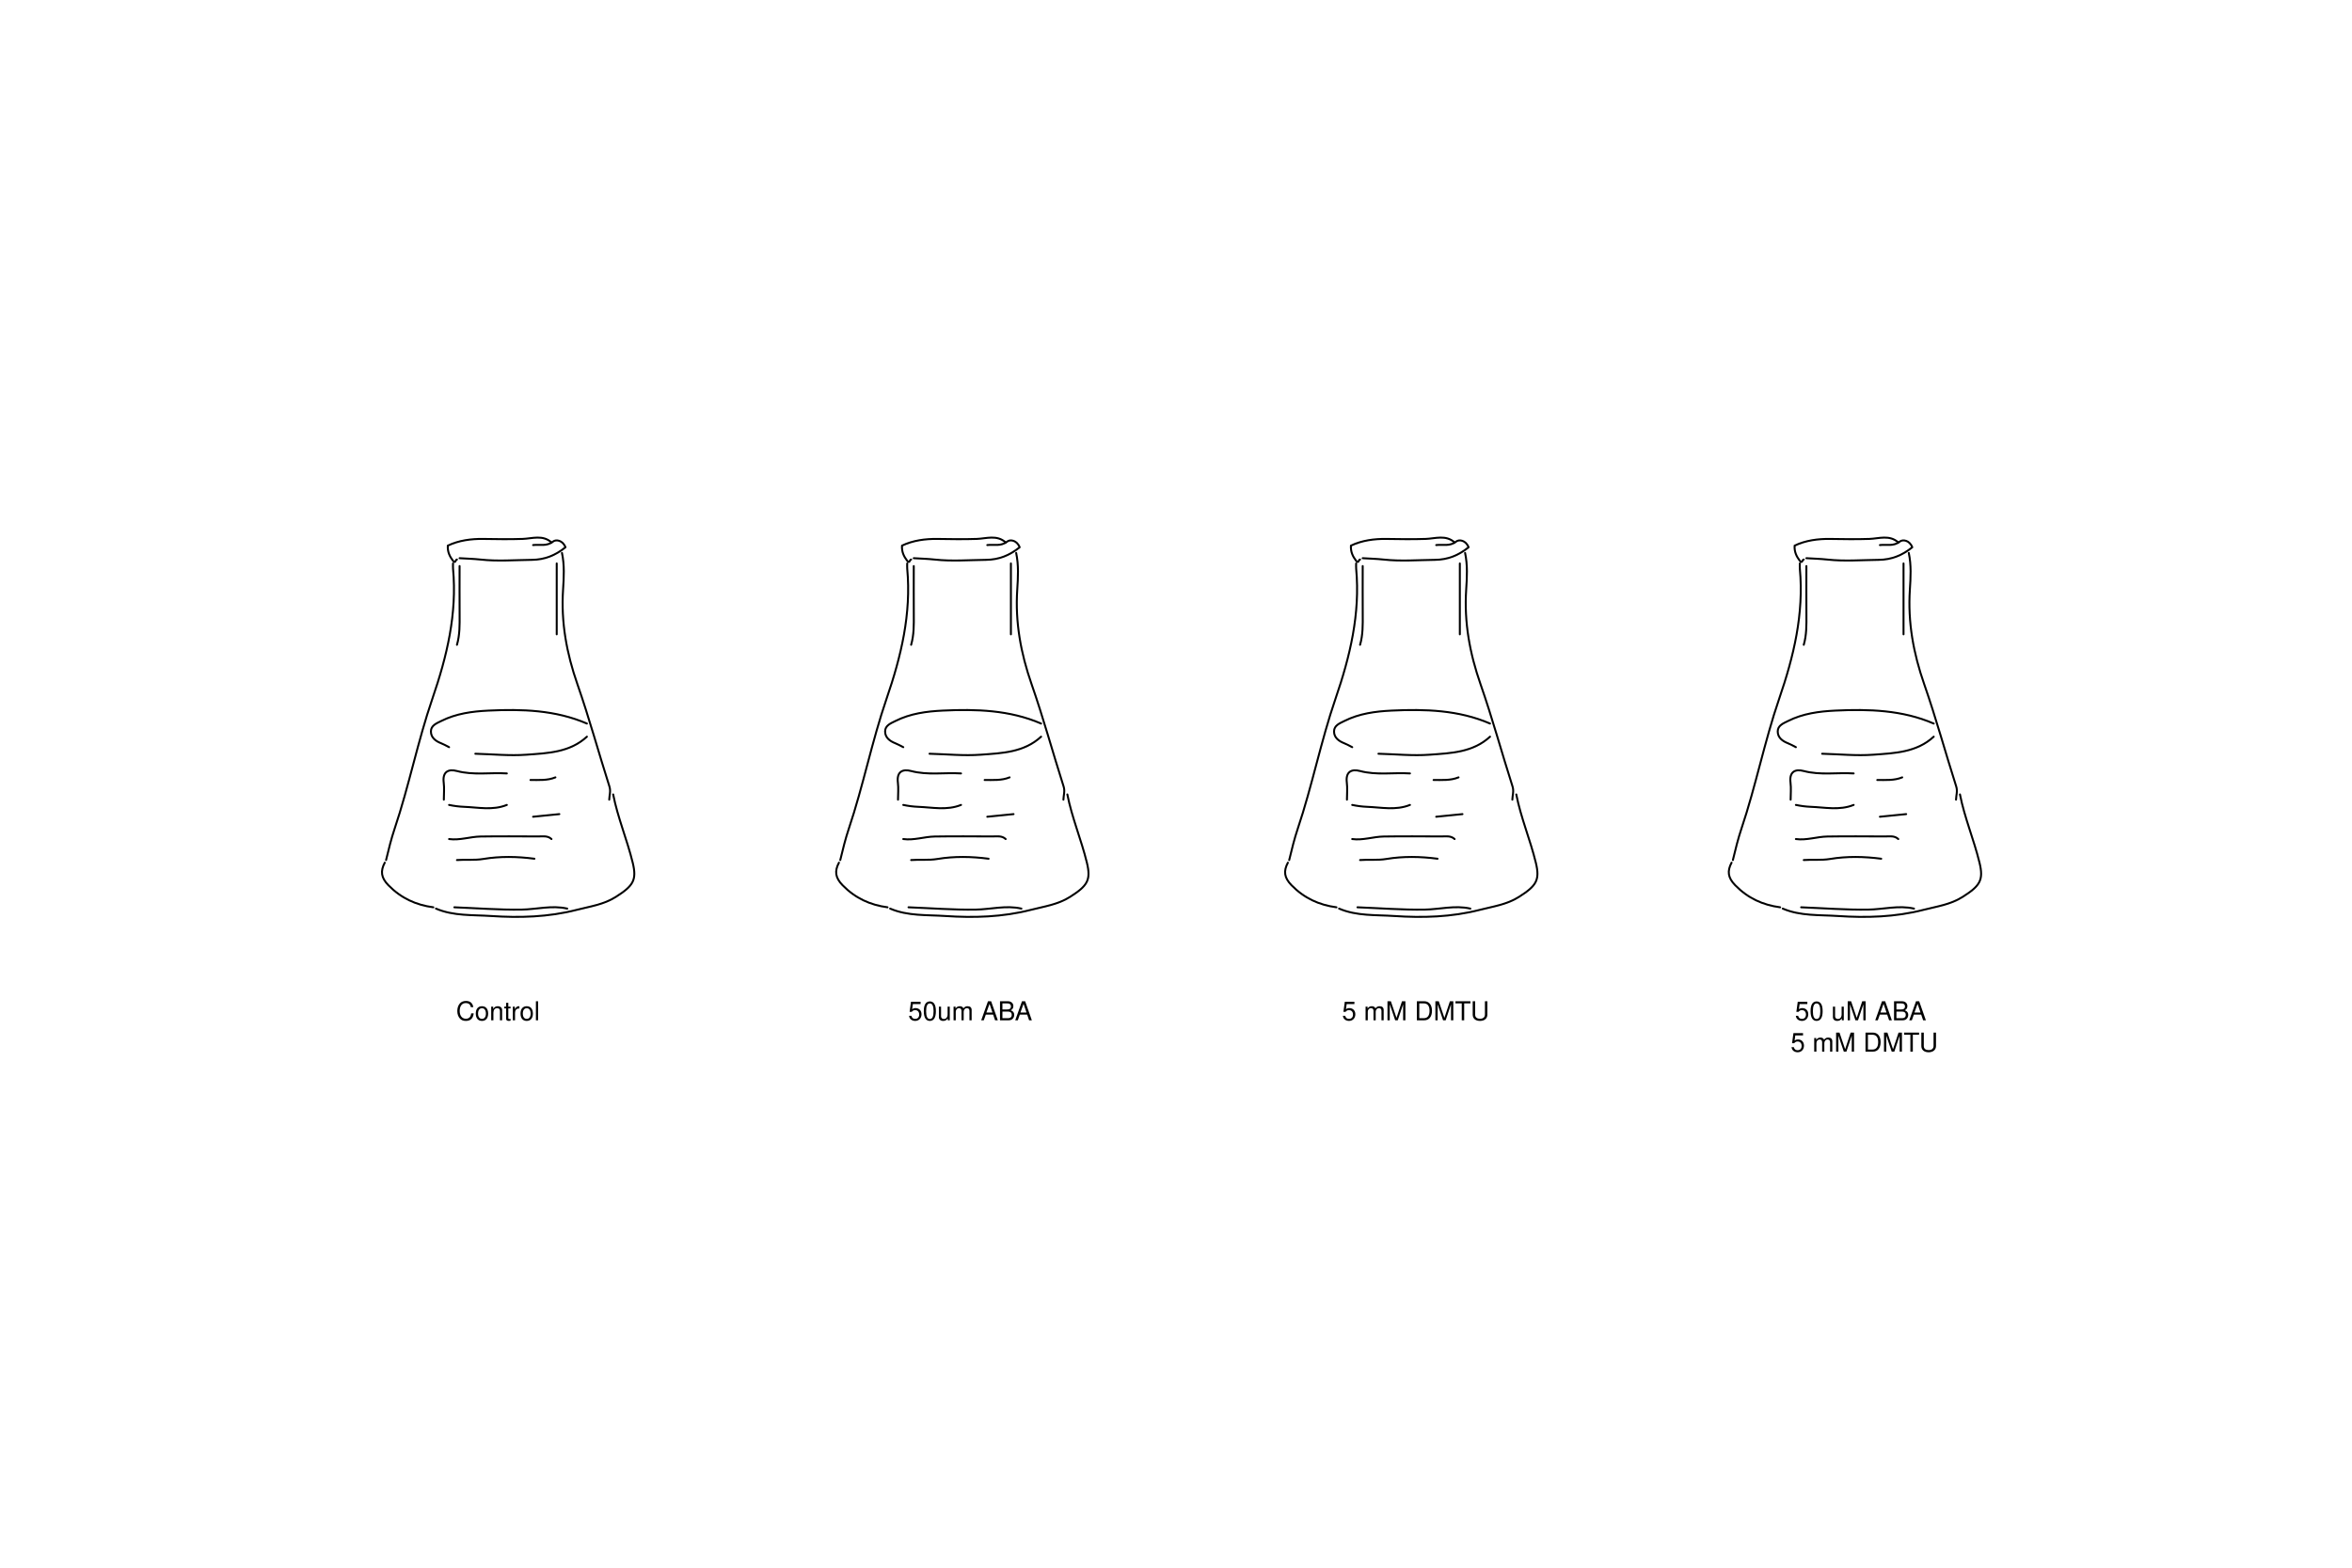
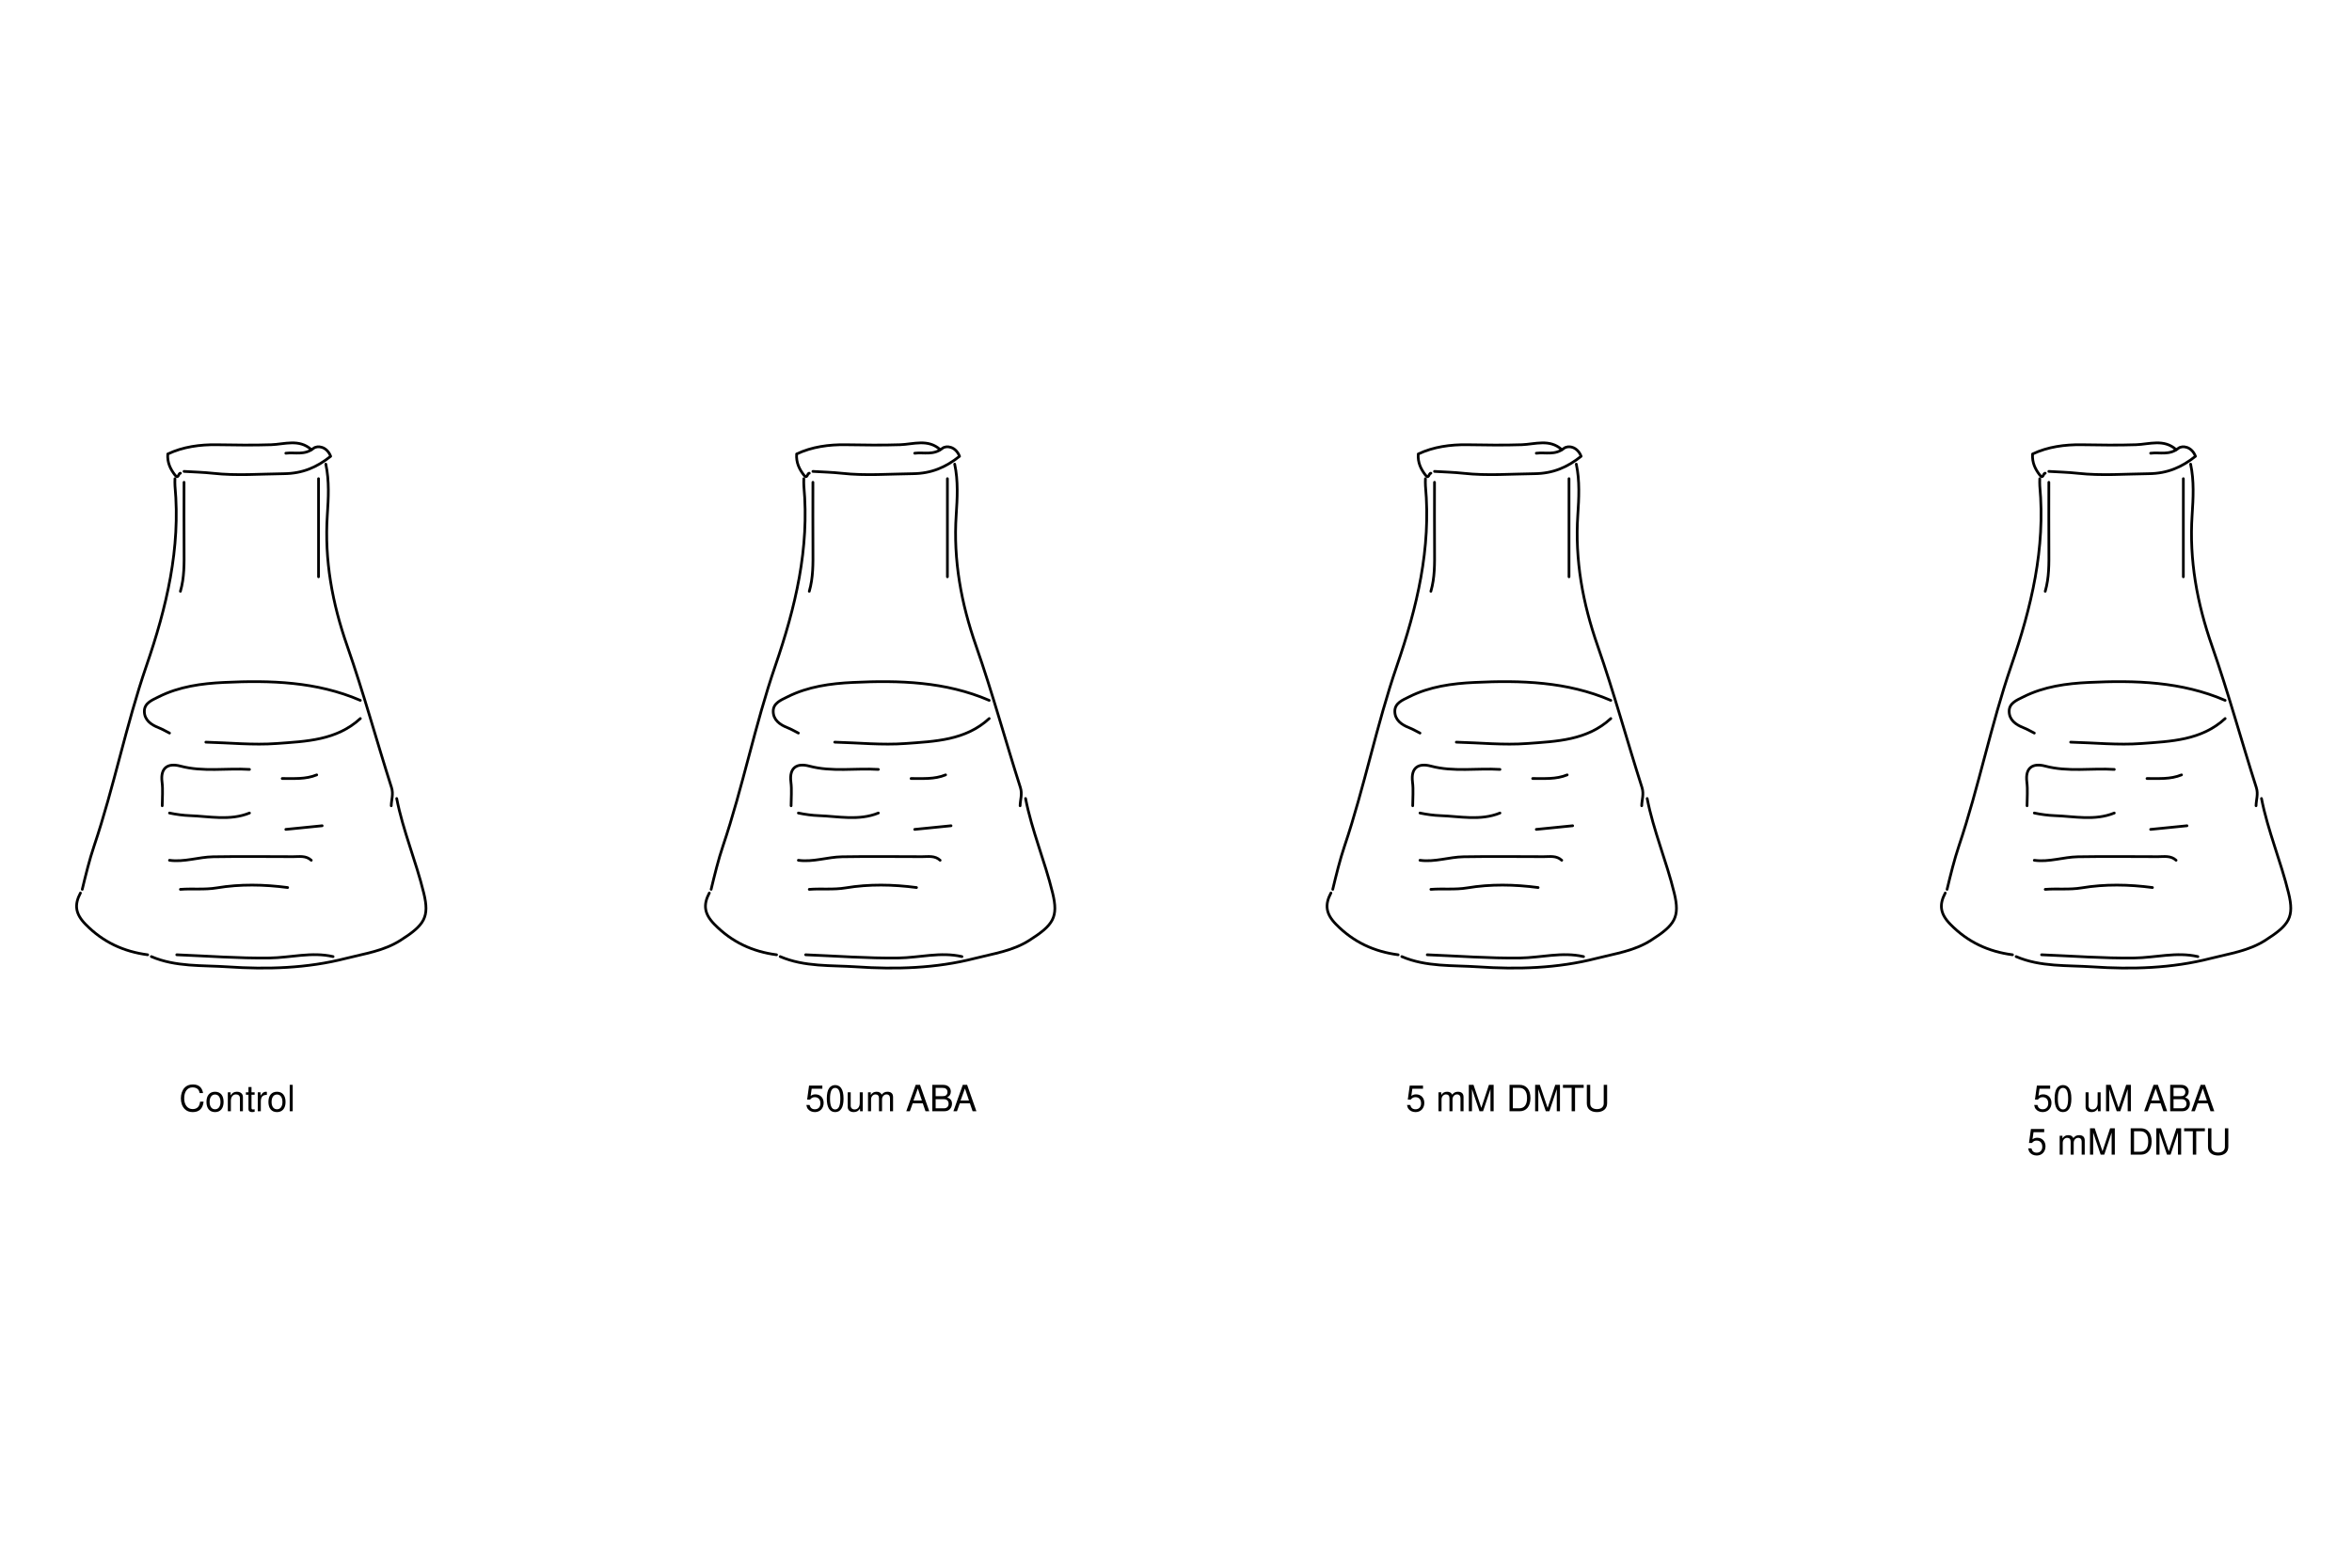
- <svg xmlns="http://www.w3.org/2000/svg" version="1.1" id="Layer_1" x="0px" y="0px" width="900px" height="600px" viewBox="0 0 900 600" enable-background="new 0 0 900 600" xml:space="preserve">
+ <svg xmlns="http://www.w3.org/2000/svg" version="1.1" author="Provart Lab - Bio Analytic Resource, University of Toronto" id="Layer_1" x="0px" y="0px" width="900px" height="600px" viewBox="125 175 650 250" enable-background="new 0 0 900 600" xml:space="preserve">
  <g id="Samples_2_">
    <g id="Suspension_cell_culture_control">
      <path fill="none" d="M242.053,331.191c-0.027-0.284-0.046-0.57-0.053-0.858c-0.032-1.406-0.466-2.726-1.194-3.833    c-1.186-6.286-3.785-12.38-5.293-18.727c-0.266-1.117-0.695-2.071-1.235-2.888c-0.057-0.414-0.132-0.836-0.219-1.272    c-0.015-0.112-0.03-0.227-0.045-0.34c-0.273-0.973-0.702-1.854-1.254-2.662c-0.025-0.113-0.061-0.221-0.079-0.338    c-0.102-0.648-0.361-1.289-0.708-1.899c-0.093-0.856-0.294-1.697-0.6-2.495c-0.139-1.551-0.672-3.094-1.528-4.514    c-0.4-3.114-1.51-6.088-2.206-9.16c-0.137-0.605-0.393-1.155-0.73-1.645c-0.223-1.371-0.972-2.688-2.465-3.644    c-6.074-3.889-13.407-4.65-20.442-5.084c-0.472-0.029-0.91-0.004-1.318,0.062c-0.642-0.193-1.318-0.278-1.999-0.216    c-0.434-0.113-0.884-0.179-1.35-0.179c-1.399,0-2.739,0.144-4.129,0.363c-0.064,0.01-0.128,0.033-0.192,0.048    c-0.493-0.106-1.004-0.234-1.55-0.381c-0.938-0.251-1.895-0.238-2.788-0.01c-0.833-0.224-1.771-0.248-2.803,0.01    c-5.473,1.366-10.952,1.432-16.04,3.472c-1.186,0.009-2.277,0.492-3.149,1.252c-0.138,0.018-0.275,0.023-0.413,0.057    c-2.179,0.502-4.07,1.762-5.956,2.902c-1.653,1.002-2.374,3.039-1.734,4.814c-0.04,0.268-0.08,0.533-0.08,0.806    c0,0.244,0.024,0.485,0.058,0.728c-0.087,0.078-0.176,0.155-0.26,0.237c-1.321,1.284-1.706,3.188-1.24,4.88    c-0.158,0.359-0.3,0.725-0.403,1.098c-0.168,0.611-0.269,1.213-0.311,1.799c-0.284,0.843-0.489,1.738-0.677,2.646    c-0.937,1.19-1.504,2.679-1.5,4.281c0,0.158,0.004,0.319,0.007,0.481c-0.137,0.33-0.277,0.662-0.411,0.994    c-0.004,0-0.009-0.002-0.013-0.005c-0.011,0.034-0.018,0.07-0.028,0.104c-2.109,5.226-3.699,10.549-4.972,16.062    c-0.023,0.103-0.034,0.199-0.054,0.3c-0.241,0.431-0.449,0.887-0.613,1.367c-0.604,1.771-0.664,3.729-0.855,5.581    c-0.004,0.046-0.011,0.103-0.019,0.165c-0.033,0.192-0.07,0.385-0.111,0.575c-1.074,1.082-1.565,2.567-1.592,4.097    c-0.016,0.025-0.035,0.051-0.051,0.076c-1.93,3.296-0.774,7.649,2.511,9.577c0.385,0.226,0.777,0.437,1.167,0.647    c0.551,0.803,1.275,1.459,2.167,1.853c0.231,0.103,0.46,0.208,0.69,0.312c1.123,1.373,2.836,2.304,5.148,2.312    c0.775,0.351,1.549,0.702,2.328,1.045c1.446,0.638,2.978,0.921,4.425,0.79c0.691,0.598,1.544,1.087,2.581,1.416    c5.772,1.836,11.517,1.708,17.381,1.614c0.648,0.243,1.361,0.409,2.146,0.469c7.879,0.584,15.694,0.577,23.52-0.64    c3.084-0.479,6.091-1.024,9.209-1.193c2.514-0.136,7.167-2.35,8.271-2.333c2.462,0.037,4.247-0.979,5.365-2.478    c1.992-0.465,3.872-1.523,5.139-3.08c0.273-0.201,0.537-0.418,0.779-0.659c1.384-1.386,1.911-3.044,2.05-4.95    C242.426,333.729,242.244,332.454,242.053,331.191z" />
    </g>
    <g id="Suspension_cell_culture_plus_50_uM_ABA">
      <path fill="none" d="M416.053,331.191c-0.026-0.284-0.046-0.57-0.053-0.858c-0.032-1.406-0.466-2.726-1.194-3.833    c-1.186-6.286-3.784-12.38-5.293-18.727c-0.266-1.117-0.694-2.071-1.234-2.888c-0.058-0.414-0.132-0.836-0.22-1.272    c-0.015-0.112-0.029-0.227-0.045-0.34c-0.272-0.973-0.701-1.854-1.254-2.662c-0.024-0.113-0.061-0.221-0.079-0.338    c-0.102-0.648-0.36-1.289-0.708-1.899c-0.093-0.856-0.294-1.697-0.6-2.495c-0.139-1.551-0.672-3.094-1.528-4.514    c-0.399-3.114-1.51-6.088-2.206-9.16c-0.137-0.605-0.393-1.155-0.729-1.645c-0.224-1.371-0.972-2.688-2.465-3.644    c-6.074-3.889-13.407-4.65-20.442-5.084c-0.472-0.029-0.91-0.004-1.318,0.062c-0.642-0.193-1.317-0.278-1.999-0.216    c-0.434-0.113-0.884-0.179-1.35-0.179c-1.399,0-2.739,0.144-4.129,0.363c-0.064,0.01-0.128,0.033-0.192,0.048    c-0.492-0.106-1.004-0.234-1.55-0.381c-0.938-0.251-1.895-0.238-2.788-0.01c-0.833-0.224-1.771-0.248-2.803,0.01    c-5.473,1.366-10.952,1.432-16.04,3.472c-1.186,0.009-2.277,0.492-3.149,1.252c-0.138,0.018-0.274,0.023-0.412,0.057    c-2.18,0.502-4.07,1.762-5.956,2.902c-1.653,1.002-2.374,3.039-1.734,4.814c-0.04,0.268-0.08,0.533-0.08,0.806    c0,0.244,0.024,0.485,0.058,0.728c-0.087,0.078-0.176,0.155-0.26,0.237c-1.32,1.284-1.706,3.188-1.24,4.88    c-0.157,0.359-0.3,0.725-0.402,1.098c-0.168,0.611-0.27,1.213-0.312,1.799c-0.284,0.843-0.488,1.738-0.677,2.646    c-0.937,1.19-1.504,2.679-1.5,4.281c0,0.158,0.004,0.319,0.007,0.481c-0.137,0.33-0.276,0.662-0.411,0.994    c-0.004,0-0.009-0.002-0.013-0.005c-0.011,0.034-0.018,0.07-0.028,0.104c-2.108,5.226-3.698,10.549-4.972,16.062    c-0.023,0.103-0.034,0.199-0.054,0.3c-0.241,0.431-0.449,0.887-0.613,1.367c-0.604,1.771-0.664,3.729-0.855,5.581    c-0.004,0.046-0.011,0.103-0.019,0.165c-0.033,0.192-0.07,0.385-0.111,0.575c-1.073,1.082-1.564,2.567-1.592,4.097    c-0.016,0.025-0.035,0.051-0.051,0.076c-1.93,3.296-0.774,7.649,2.511,9.577c0.385,0.226,0.777,0.437,1.167,0.647    c0.551,0.803,1.275,1.459,2.167,1.853c0.231,0.103,0.46,0.208,0.69,0.312c1.123,1.373,2.836,2.304,5.147,2.312    c0.775,0.351,1.549,0.702,2.328,1.045c1.446,0.638,2.979,0.921,4.425,0.79c0.691,0.598,1.544,1.087,2.581,1.416    c5.772,1.836,11.518,1.708,17.381,1.614c0.648,0.243,1.361,0.409,2.146,0.469c7.879,0.584,15.694,0.577,23.52-0.64    c3.084-0.479,6.092-1.024,9.209-1.193c2.515-0.136,7.167-2.35,8.271-2.333c2.462,0.037,4.247-0.979,5.365-2.478    c1.992-0.465,3.872-1.523,5.139-3.08c0.273-0.201,0.537-0.418,0.779-0.659c1.384-1.386,1.911-3.044,2.05-4.95    C416.426,333.729,416.244,332.454,416.053,331.191z" />
    </g>
    <g id="Suspension_cell_culture_plus_5_mM_DMTU">
      <path fill="none" d="M587.053,331.191c-0.026-0.284-0.047-0.57-0.053-0.858c-0.031-1.406-0.467-2.726-1.194-3.833    c-1.186-6.286-3.784-12.38-5.294-18.727c-0.266-1.117-0.693-2.071-1.233-2.888c-0.059-0.414-0.134-0.836-0.221-1.272    c-0.015-0.112-0.029-0.227-0.046-0.34c-0.271-0.973-0.701-1.854-1.254-2.662c-0.024-0.113-0.061-0.221-0.079-0.338    c-0.102-0.648-0.36-1.289-0.708-1.899c-0.094-0.856-0.294-1.697-0.6-2.495c-0.14-1.551-0.672-3.094-1.528-4.514    c-0.398-3.114-1.511-6.088-2.206-9.16c-0.137-0.605-0.393-1.155-0.729-1.645c-0.224-1.371-0.973-2.688-2.465-3.644    c-6.074-3.889-13.407-4.65-20.442-5.084c-0.472-0.029-0.91-0.004-1.318,0.062c-0.642-0.193-1.316-0.278-1.998-0.216    c-0.434-0.113-0.885-0.179-1.35-0.179c-1.4,0-2.739,0.144-4.129,0.363c-0.064,0.01-0.129,0.033-0.193,0.048    c-0.491-0.106-1.004-0.234-1.55-0.381c-0.938-0.251-1.896-0.238-2.788-0.01c-0.833-0.224-1.771-0.248-2.803,0.01    c-5.473,1.366-10.951,1.432-16.039,3.472c-1.186,0.009-2.277,0.492-3.148,1.252c-0.139,0.018-0.274,0.023-0.413,0.057    c-2.18,0.502-4.07,1.762-5.955,2.902c-1.653,1.002-2.373,3.039-1.734,4.814c-0.039,0.268-0.08,0.533-0.08,0.806    c0,0.244,0.023,0.485,0.059,0.728c-0.088,0.078-0.176,0.155-0.261,0.237c-1.321,1.284-1.706,3.188-1.24,4.88    c-0.157,0.359-0.3,0.725-0.402,1.098c-0.168,0.611-0.269,1.213-0.312,1.799c-0.283,0.843-0.488,1.738-0.678,2.646    c-0.936,1.19-1.504,2.679-1.5,4.281c0.001,0.158,0.005,0.319,0.008,0.481c-0.137,0.33-0.276,0.662-0.411,0.994    c-0.005,0-0.009-0.002-0.013-0.005c-0.011,0.034-0.018,0.07-0.028,0.104c-2.108,5.226-3.698,10.549-4.972,16.062    c-0.023,0.103-0.034,0.199-0.054,0.3c-0.241,0.431-0.448,0.887-0.612,1.367c-0.604,1.771-0.664,3.729-0.854,5.581    c-0.006,0.046-0.013,0.103-0.021,0.165c-0.033,0.192-0.07,0.385-0.111,0.575c-1.073,1.082-1.563,2.567-1.592,4.097    c-0.016,0.025-0.035,0.051-0.051,0.076c-1.93,3.296-0.773,7.649,2.512,9.577c0.385,0.226,0.777,0.437,1.167,0.647    c0.552,0.803,1.274,1.459,2.167,1.853c0.23,0.103,0.459,0.208,0.689,0.312c1.123,1.373,2.837,2.304,5.147,2.312    c0.775,0.351,1.551,0.702,2.328,1.045c1.446,0.638,2.979,0.921,4.427,0.79c0.69,0.598,1.544,1.087,2.58,1.416    c5.771,1.836,11.517,1.708,17.381,1.614c0.647,0.243,1.36,0.409,2.146,0.469c7.879,0.584,15.694,0.577,23.521-0.64    c3.084-0.479,6.092-1.024,9.209-1.193c2.514-0.136,7.168-2.35,8.271-2.333c2.462,0.037,4.246-0.979,5.365-2.478    c1.992-0.465,3.871-1.523,5.139-3.08c0.273-0.201,0.537-0.418,0.779-0.659c1.385-1.386,1.911-3.044,2.051-4.95    C587.426,333.729,587.244,332.454,587.053,331.191z" />
    </g>
    <g id="Suspension_cell_culture_plus_50_uM_ABA_and_5_mM_DMTU">
      <path fill="none" d="M757.053,331.191c-0.026-0.284-0.047-0.57-0.053-0.858c-0.031-1.406-0.467-2.726-1.194-3.833    c-1.186-6.286-3.784-12.38-5.294-18.727c-0.266-1.117-0.693-2.071-1.233-2.888c-0.059-0.414-0.134-0.836-0.221-1.272    c-0.015-0.112-0.029-0.227-0.046-0.34c-0.271-0.973,0.299-1.854-0.254-2.662c-0.024-0.113-0.061-0.221-0.079-0.338    c-0.102-0.648-0.36-1.289-0.708-1.899c-0.094-0.856-1.294-1.697-1.6-2.495c-0.14-1.551,0.269-2.382-0.588-3.802    c-0.403-3.146-2.372-6.449-3.146-9.872c-0.137-0.605-0.393-1.155-0.729-1.645c-0.224-1.371-0.973-2.688-2.465-3.644    c-6.074-3.889-13.407-4.65-20.442-5.084c-0.472-0.029-0.91-0.004-1.318,0.062c-0.642-0.193-1.316-0.278-1.998-0.216    c-0.434-0.113-0.885-0.179-1.35-0.179c-1.4,0-2.739,0.144-4.129,0.363c-0.064,0.01-0.129,0.033-0.193,0.048    c-0.491-0.106-1.004-0.234-1.55-0.381c-0.938-0.251-1.896-0.238-2.788-0.01c-0.833-0.224-1.771-0.248-2.803,0.01    c-5.473,1.366-10.951,1.432-16.039,3.472c-1.186,0.009-2.277,0.492-3.148,1.252c-0.139,0.018-0.274,0.023-0.413,0.057    c-2.18,0.502-4.07,1.762-5.955,2.902c0.536-0.325-1.896,4.366-1.734,4.814c-0.039,0.268-0.08,0.533-0.08,0.806    c0,0.244,0.023,0.485,0.059,0.728c-0.088,0.078-0.176,0.155-0.261,0.237c0.783-0.761-1.143,5.233-1.24,4.88    c-0.157,0.359-0.3,0.725-0.402,1.098c-0.168,0.611-0.269,1.213-0.312,1.799c-0.283,0.843-0.488,1.738-0.678,2.646    c-0.936,1.19-1.504,2.679-1.5,4.281c0.001,0.158,0.005,0.319,0.008,0.481c-0.137,0.33-0.276,0.662-0.411,0.994    c-0.005,0-0.009-0.002-0.013-0.005c-0.011,0.034-0.018,0.07-0.028,0.104c-1.882,7.259-3.383,12.121-4.972,16.062    c-0.039,0.097-0.034,0.199-0.054,0.3c-0.241,0.431-0.448,0.887-0.612,1.367c-0.604,1.771-0.664,3.729-0.854,5.581    c-0.006,0.046-0.013,0.103-0.021,0.165c-0.033,0.192-0.07,0.385-0.111,0.575c-1.073,1.082-1.563,2.567-1.592,4.097    c-0.016,0.025-0.035,0.051-0.051,0.076c-1.93,3.296-0.773,7.649,2.512,9.577c0.385,0.226,0.777,0.437,1.167,0.647    c0.552,0.803,1.274,1.459,2.167,1.853c0.23,0.103,0.459,0.208,0.689,0.312c1.123,1.373,2.837,2.304,5.147,2.312    c0.775,0.351,1.551,0.702,2.328,1.045c1.446,0.638,2.979,0.921,4.427,0.79c0.69,0.598,1.544,1.087,2.579,1.416    c5.772,1.836,11.518,1.708,17.382,1.614c0.647,0.243,1.36,0.409,2.146,0.469c7.879,0.584,15.694,0.577,23.521-0.64    c3.084-0.479,6.092-1.024,9.209-1.193c2.514-0.136,7.168-2.35,8.271-2.333c2.462,0.037,4.246-0.979,5.365-2.478    c1.992-0.465,3.871-1.523,5.139-3.08c0.273-0.201,0.537-0.418,0.779-0.659c1.385-1.386,1.911-3.044,2.051-4.95    C757.426,333.729,757.244,332.454,757.053,331.191z" />
    </g>
  </g>
  <g id="Outlines">
    <g>
      <path fill="none" stroke="#000000" stroke-width="0.75" stroke-linecap="round" stroke-linejoin="round" stroke-miterlimit="10" d="    M173.35,215.645c0,0.669-0.054,1.344,0.008,2.009c1.595,17.269-2.332,33.554-7.91,49.774    c-5.613,16.323-8.923,33.361-14.452,49.766c-1.281,3.802-2.292,7.943-3.264,11.972" />
      <path fill="none" stroke="#000000" stroke-width="0.75" stroke-linecap="round" stroke-linejoin="round" stroke-miterlimit="10" d="    M347.145,215.645c0,0.669-0.053,1.344,0.009,2.009c1.595,17.269-2.332,33.554-7.91,49.774    c-5.613,16.323-8.923,33.361-14.452,49.766c-1.281,3.802-2.292,7.943-3.264,11.972" />
      <path fill="none" stroke="#000000" stroke-width="0.75" stroke-linecap="round" stroke-linejoin="round" stroke-miterlimit="10" d="    M518.932,215.645c0,0.669-0.054,1.344,0.009,2.009c1.595,17.269-2.332,33.554-7.909,49.774    c-5.613,16.323-8.923,33.361-14.452,49.766c-1.281,3.802-2.292,7.943-3.264,11.972" />
      <path fill="none" stroke="#000000" stroke-width="0.75" stroke-linecap="round" stroke-linejoin="round" stroke-miterlimit="10" d="    M688.709,215.645c0,0.669-0.054,1.344,0.008,2.009c1.595,17.269-2.332,33.554-7.909,49.774    c-5.611,16.323-8.924,33.361-14.452,49.766c-1.28,3.802-2.293,7.943-3.264,11.972" />
      <path fill="none" stroke="#000000" stroke-width="0.75" stroke-linecap="round" stroke-linejoin="round" stroke-miterlimit="10" d="    M749.989,304.05c1.749,8.927,5.339,17.329,7.479,26.134c1.623,6.67,0.229,8.834-6.453,13.082    c-4.65,2.959-9.949,3.668-15.092,4.987c-10.734,2.753-21.73,3.063-32.638,2.331c-7.036-0.473-14.346,0.062-21.108-2.834" />
      <path fill="none" stroke="#000000" stroke-width="0.75" stroke-linecap="round" stroke-linejoin="round" stroke-miterlimit="10" d="    M580.212,304.05c1.749,8.927,5.339,17.329,7.48,26.134c1.622,6.67,0.228,8.834-6.453,13.082c-4.651,2.959-9.95,3.668-15.093,4.987    c-10.734,2.753-21.729,3.063-32.637,2.331c-7.036-0.473-14.347,0.062-21.107-2.834" />
      <path fill="none" stroke="#000000" stroke-width="0.75" stroke-linecap="round" stroke-linejoin="round" stroke-miterlimit="10" d="    M408.426,304.05c1.748,8.927,5.338,17.329,7.48,26.134c1.623,6.67,0.228,8.834-6.453,13.082    c-4.652,2.959-9.951,3.668-15.092,4.987c-10.735,2.753-21.731,3.063-32.638,2.331c-7.036-0.473-14.347,0.062-21.108-2.834" />
      <path fill="none" stroke="#000000" stroke-width="0.75" stroke-linecap="round" stroke-linejoin="round" stroke-miterlimit="10" d="    M234.63,304.05c1.749,8.927,5.339,17.329,7.481,26.134c1.623,6.67,0.228,8.834-6.453,13.082c-4.652,2.959-9.95,3.668-15.092,4.987    c-10.736,2.753-21.731,3.063-32.637,2.331c-7.036-0.473-14.347,0.062-21.109-2.834" />
      <path fill="none" stroke="#000000" stroke-width="0.75" stroke-linecap="round" stroke-linejoin="round" stroke-miterlimit="10" d="    M730.4,211.626c0.997,4.659,0.723,9.407,0.417,14.059c-0.82,12.516,1.372,24.401,5.499,36.209    c4.506,12.89,8.082,26.102,12.239,39.118c0.589,1.846-0.039,3.372-0.073,5.047" />
      <path fill="none" stroke="#000000" stroke-width="0.75" stroke-linecap="round" stroke-linejoin="round" stroke-miterlimit="10" d="    M560.623,211.626c0.997,4.659,0.723,9.407,0.418,14.059c-0.821,12.516,1.371,24.401,5.498,36.209    c4.506,12.89,8.082,26.102,12.24,39.118c0.589,1.846-0.039,3.372-0.074,5.047" />
      <path fill="none" stroke="#000000" stroke-width="0.75" stroke-linecap="round" stroke-linejoin="round" stroke-miterlimit="10" d="    M388.836,211.626c0.998,4.659,0.723,9.407,0.418,14.059c-0.821,12.516,1.372,24.401,5.499,36.209    c4.505,12.89,8.083,26.102,12.24,39.118c0.589,1.846-0.039,3.372-0.074,5.047" />
      <path fill="none" stroke="#000000" stroke-width="0.75" stroke-linecap="round" stroke-linejoin="round" stroke-miterlimit="10" d="    M215.041,211.626c0.998,4.659,0.723,9.407,0.418,14.059c-0.821,12.516,1.372,24.401,5.499,36.209    c4.506,12.89,8.083,26.102,12.24,39.118c0.589,1.846-0.038,3.372-0.074,5.047" />
      <path fill="none" stroke="#000000" stroke-width="0.75" stroke-linecap="round" stroke-linejoin="round" stroke-miterlimit="10" d="    M224.584,276.926c-12.085-5.213-24.846-5.566-37.669-4.96c-6.196,0.293-12.399,1.134-18.072,3.981    c-1.727,0.867-3.951,1.688-3.95,3.992c0.001,2.369,1.792,3.703,3.93,4.537c1.042,0.405,2.016,0.987,3.021,1.489" />
      <path fill="none" stroke="#000000" stroke-width="0.75" stroke-linecap="round" stroke-linejoin="round" stroke-miterlimit="10" d="    M398.38,276.926c-12.086-5.213-24.846-5.566-37.669-4.96c-6.196,0.293-12.4,1.134-18.073,3.981    c-1.727,0.867-3.95,1.688-3.95,3.992c0.002,2.369,1.793,3.703,3.931,4.537c1.042,0.405,2.016,0.987,3.02,1.489" />
      <path fill="none" stroke="#000000" stroke-width="0.75" stroke-linecap="round" stroke-linejoin="round" stroke-miterlimit="10" d="    M570.166,276.926c-12.085-5.213-24.846-5.566-37.669-4.96c-6.196,0.293-12.399,1.134-18.073,3.981    c-1.727,0.867-3.95,1.688-3.949,3.992c0.001,2.369,1.792,3.703,3.931,4.537c1.042,0.405,2.016,0.987,3.021,1.489" />
      <path fill="none" stroke="#000000" stroke-width="0.75" stroke-linecap="round" stroke-linejoin="round" stroke-miterlimit="10" d="    M739.943,276.926c-12.085-5.213-24.847-5.566-37.669-4.96c-6.196,0.293-12.399,1.134-18.072,3.981    c-1.728,0.867-3.952,1.688-3.951,3.992c0.001,2.369,1.793,3.703,3.931,4.537c1.043,0.405,2.017,0.987,3.021,1.489" />
      <path fill="none" stroke="#000000" stroke-width="0.75" stroke-linecap="round" stroke-linejoin="round" stroke-miterlimit="10" d="    M217.05,347.75c-5.904-1.365-11.729,0.305-17.582,0.386c-8.533,0.118-17.077-0.554-25.616-0.889" />
      <path fill="none" stroke="#000000" stroke-width="0.75" stroke-linecap="round" stroke-linejoin="round" stroke-miterlimit="10" d="    M390.845,347.75c-5.903-1.365-11.729,0.305-17.582,0.386c-8.532,0.118-17.077-0.554-25.615-0.889" />
      <path fill="none" stroke="#000000" stroke-width="0.75" stroke-linecap="round" stroke-linejoin="round" stroke-miterlimit="10" d="    M562.632,347.75c-5.903-1.365-11.729,0.305-17.582,0.386c-8.532,0.118-17.077-0.554-25.616-0.889" />
      <path fill="none" stroke="#000000" stroke-width="0.75" stroke-linecap="round" stroke-linejoin="round" stroke-miterlimit="10" d="    M732.409,347.75c-5.904-1.365-11.729,0.305-17.583,0.386c-8.532,0.118-17.076-0.554-25.615-0.889" />
      <path fill="none" stroke="#000000" stroke-width="0.75" stroke-linecap="round" stroke-linejoin="round" stroke-miterlimit="10" d="    M224.584,281.948c-6.569,6.065-15.007,6.303-23.115,6.901c-6.482,0.479-13.05-0.205-19.58-0.371" />
      <path fill="none" stroke="#000000" stroke-width="0.75" stroke-linecap="round" stroke-linejoin="round" stroke-miterlimit="10" d="    M398.38,281.948c-6.569,6.065-15.008,6.303-23.116,6.901c-6.481,0.479-13.05-0.205-19.58-0.371" />
      <path fill="none" stroke="#000000" stroke-width="0.75" stroke-linecap="round" stroke-linejoin="round" stroke-miterlimit="10" d="    M570.166,281.948c-6.568,6.065-15.008,6.303-23.115,6.901c-6.481,0.479-13.05-0.205-19.58-0.371" />
      <path fill="none" stroke="#000000" stroke-width="0.75" stroke-linecap="round" stroke-linejoin="round" stroke-miterlimit="10" d="    M739.943,281.948c-6.569,6.065-15.009,6.303-23.115,6.901c-6.482,0.479-13.05-0.205-19.58-0.371" />
      <path fill="none" stroke="#000000" stroke-width="0.75" stroke-linecap="round" stroke-linejoin="round" stroke-miterlimit="10" d="    M211.022,321.128c-1.467-1.37-3.292-0.993-5.023-0.997c-7.367-0.018-14.735-0.094-22.101,0.026    c-4.028,0.065-7.963,1.532-12.056,0.971" />
      <path fill="none" stroke="#000000" stroke-width="0.75" stroke-linecap="round" stroke-linejoin="round" stroke-miterlimit="10" d="    M384.818,321.128c-1.468-1.37-3.292-0.993-5.023-0.997c-7.367-0.018-14.736-0.094-22.101,0.026    c-4.027,0.065-7.962,1.532-12.057,0.971" />
      <path fill="none" stroke="#000000" stroke-width="0.75" stroke-linecap="round" stroke-linejoin="round" stroke-miterlimit="10" d="    M556.604,321.128c-1.468-1.37-3.293-0.993-5.022-0.997c-7.367-0.018-14.735-0.094-22.101,0.026    c-4.027,0.065-7.964,1.532-12.057,0.971" />
      <path fill="none" stroke="#000000" stroke-width="0.75" stroke-linecap="round" stroke-linejoin="round" stroke-miterlimit="10" d="    M726.382,321.128c-1.468-1.37-3.293-0.993-5.022-0.997c-7.366-0.018-14.735-0.094-22.102,0.026    c-4.026,0.065-7.963,1.532-12.056,0.971" />
      <path fill="none" stroke="#000000" stroke-width="0.75" stroke-linecap="round" stroke-linejoin="round" stroke-miterlimit="10" d="    M203.99,208.613c2.548-0.317,5.158,0.625,7.654-1.357c1.078-0.856,3.672-0.56,4.739,2.205c-3.831,3.06-7.805,4.754-12.894,4.809    c-6.536,0.07-13.057,0.606-19.593-0.11c-2.665-0.292-5.355-0.356-8.035-0.523" />
      <path fill="none" stroke="#000000" stroke-width="0.75" stroke-linecap="round" stroke-linejoin="round" stroke-miterlimit="10" d="    M377.786,208.613c2.548-0.317,5.158,0.625,7.654-1.357c1.077-0.856,3.672-0.56,4.738,2.205c-3.831,3.06-7.805,4.754-12.894,4.809    c-6.536,0.07-13.057,0.606-19.594-0.11c-2.665-0.292-5.355-0.356-8.034-0.523" />
      <path fill="none" stroke="#000000" stroke-width="0.75" stroke-linecap="round" stroke-linejoin="round" stroke-miterlimit="10" d="    M549.572,208.613c2.549-0.317,5.158,0.625,7.652-1.357c1.078-0.856,3.674-0.56,4.739,2.205c-3.831,3.06-7.806,4.754-12.894,4.809    c-6.536,0.07-13.058,0.606-19.594-0.11c-2.665-0.292-5.355-0.356-8.034-0.523" />
      <path fill="none" stroke="#000000" stroke-width="0.75" stroke-linecap="round" stroke-linejoin="round" stroke-miterlimit="10" d="    M719.35,208.613c2.55-0.317,5.158,0.625,7.653-1.357c1.078-0.856,3.673-0.56,4.739,2.205c-3.831,3.06-7.807,4.754-12.896,4.809    c-6.534,0.07-13.056,0.606-19.593-0.11c-2.665-0.292-5.354-0.356-8.034-0.523" />
      <path fill="none" stroke="#000000" stroke-width="0.75" stroke-linecap="round" stroke-linejoin="round" stroke-miterlimit="10" d="    M211.022,207.608c-3.339-3.028-7.414-1.472-11.045-1.349c-5.044,0.171-10.043,0.081-15.077,0.008    c-4.574-0.066-9.326,0.55-13.54,2.557c-0.156,2.427,0.745,4.186,1.991,5.816c0.974,1.274,0.936-0.538,1.505-0.501" />
      <path fill="none" stroke="#000000" stroke-width="0.75" stroke-linecap="round" stroke-linejoin="round" stroke-miterlimit="10" d="    M384.818,207.608c-3.34-3.028-7.415-1.472-11.045-1.349c-5.045,0.171-10.043,0.081-15.077,0.008    c-4.574-0.066-9.327,0.55-13.54,2.557c-0.157,2.427,0.745,4.186,1.99,5.816c0.975,1.274,0.937-0.538,1.507-0.501" />
      <path fill="none" stroke="#000000" stroke-width="0.75" stroke-linecap="round" stroke-linejoin="round" stroke-miterlimit="10" d="    M556.604,207.608c-3.34-3.028-7.414-1.472-11.046-1.349c-5.044,0.171-10.043,0.081-15.075,0.008    c-4.574-0.066-9.326,0.55-13.54,2.557c-0.157,2.427,0.745,4.186,1.99,5.816c0.975,1.274,0.937-0.538,1.506-0.501" />
      <path fill="none" stroke="#000000" stroke-width="0.75" stroke-linecap="round" stroke-linejoin="round" stroke-miterlimit="10" d="    M726.382,207.608c-3.34-3.028-7.414-1.472-11.046-1.349c-5.044,0.171-10.043,0.081-15.076,0.008    c-4.572-0.066-9.327,0.55-13.54,2.557c-0.155,2.427,0.745,4.186,1.99,5.816c0.975,1.274,0.937-0.538,1.506-0.501" />
      <path fill="none" stroke="#000000" stroke-width="0.75" stroke-linecap="round" stroke-linejoin="round" stroke-miterlimit="10" d="    M193.944,296.014c-6.359-0.402-12.759,0.76-19.108-0.926c-3.286-0.871-5.579,0.29-5.05,4.447c0.273,2.142,0.048,4.348,0.048,6.523    " />
      <path fill="none" stroke="#000000" stroke-width="0.75" stroke-linecap="round" stroke-linejoin="round" stroke-miterlimit="10" d="    M367.74,296.014c-6.359-0.402-12.76,0.76-19.109-0.926c-3.285-0.871-5.579,0.29-5.05,4.447c0.272,2.142,0.048,4.348,0.048,6.523" />
      <path fill="none" stroke="#000000" stroke-width="0.75" stroke-linecap="round" stroke-linejoin="round" stroke-miterlimit="10" d="    M539.526,296.014c-6.359-0.402-12.761,0.76-19.108-0.926c-3.286-0.871-5.579,0.29-5.051,4.447    c0.272,2.142,0.049,4.348,0.049,6.523" />
      <path fill="none" stroke="#000000" stroke-width="0.75" stroke-linecap="round" stroke-linejoin="round" stroke-miterlimit="10" d="    M709.304,296.014c-6.358-0.402-12.759,0.76-19.108-0.926c-3.284-0.871-5.578,0.29-5.051,4.447c0.273,2.142,0.05,4.348,0.05,6.523" />
      <path fill="none" stroke="#000000" stroke-width="0.75" stroke-linecap="round" stroke-linejoin="round" stroke-miterlimit="10" d="    M691.221,216.649c0,6.195-0.03,12.39,0.012,18.585c0.025,3.888,0.085,7.769-1.017,11.553" />
      <path fill="none" stroke="#000000" stroke-width="0.75" stroke-linecap="round" stroke-linejoin="round" stroke-miterlimit="10" d="    M521.443,216.649c0,6.195-0.031,12.39,0.011,18.585c0.026,3.888,0.085,7.769-1.017,11.553" />
      <path fill="none" stroke="#000000" stroke-width="0.75" stroke-linecap="round" stroke-linejoin="round" stroke-miterlimit="10" d="    M349.657,216.649c0,6.195-0.031,12.39,0.011,18.585c0.026,3.888,0.084,7.769-1.016,11.553" />
      <path fill="none" stroke="#000000" stroke-width="0.75" stroke-linecap="round" stroke-linejoin="round" stroke-miterlimit="10" d="    M175.861,216.649c0,6.195-0.031,12.39,0.012,18.585c0.026,3.888,0.084,7.769-1.016,11.553" />
      <path fill="none" stroke="#000000" stroke-width="0.75" stroke-linecap="round" stroke-linejoin="round" stroke-miterlimit="10" d="    M204.492,328.662c-6.53-0.852-13.097-0.985-19.575,0.091c-3.388,0.562-6.717,0.151-10.061,0.412" />
      <path fill="none" stroke="#000000" stroke-width="0.75" stroke-linecap="round" stroke-linejoin="round" stroke-miterlimit="10" d="    M378.288,328.662c-6.53-0.852-13.096-0.985-19.574,0.091c-3.389,0.562-6.717,0.151-10.061,0.412" />
      <path fill="none" stroke="#000000" stroke-width="0.75" stroke-linecap="round" stroke-linejoin="round" stroke-miterlimit="10" d="    M550.074,328.662c-6.529-0.852-13.098-0.985-19.574,0.091c-3.389,0.562-6.718,0.151-10.062,0.412" />
      <path fill="none" stroke="#000000" stroke-width="0.75" stroke-linecap="round" stroke-linejoin="round" stroke-miterlimit="10" d="    M719.852,328.662c-6.529-0.852-13.097-0.985-19.574,0.091c-3.39,0.562-6.717,0.151-10.062,0.412" />
      <path fill="none" stroke="#000000" stroke-width="0.75" stroke-linecap="round" stroke-linejoin="round" stroke-miterlimit="10" d="    M213.031,215.645c0,9.042,0,18.083,0,27.124" />
      <path fill="none" stroke="#000000" stroke-width="0.75" stroke-linecap="round" stroke-linejoin="round" stroke-miterlimit="10" d="    M386.827,215.645c0,9.042,0,18.083,0,27.124" />
      <path fill="none" stroke="#000000" stroke-width="0.75" stroke-linecap="round" stroke-linejoin="round" stroke-miterlimit="10" d="    M558.613,215.645c0,9.042,0,18.083,0,27.124" />
      <path fill="none" stroke="#000000" stroke-width="0.75" stroke-linecap="round" stroke-linejoin="round" stroke-miterlimit="10" d="    M728.391,215.645c0,9.042,0,18.083,0,27.124" />
      <path fill="none" stroke="#000000" stroke-width="0.75" stroke-linecap="round" stroke-linejoin="round" stroke-miterlimit="10" d="    M662.59,330.169c-1.717,3.238-1.432,5.745,1.401,8.644c4.838,4.945,10.509,7.552,17.184,8.436" />
      <path fill="none" stroke="#000000" stroke-width="0.75" stroke-linecap="round" stroke-linejoin="round" stroke-miterlimit="10" d="    M492.812,330.169c-1.717,3.238-1.434,5.745,1.4,8.644c4.837,4.945,10.509,7.552,17.185,8.436" />
      <path fill="none" stroke="#000000" stroke-width="0.75" stroke-linecap="round" stroke-linejoin="round" stroke-miterlimit="10" d="    M321.025,330.169c-1.717,3.238-1.433,5.745,1.401,8.644c4.837,4.945,10.509,7.552,17.185,8.436" />
      <path fill="none" stroke="#000000" stroke-width="0.75" stroke-linecap="round" stroke-linejoin="round" stroke-miterlimit="10" d="    M147.23,330.169c-1.716,3.238-1.432,5.745,1.401,8.644c4.837,4.945,10.51,7.552,17.184,8.436" />
      <path fill="none" stroke="#000000" stroke-width="0.75" stroke-linecap="round" stroke-linejoin="round" stroke-miterlimit="10" d="    M193.944,308.068c-5.413,2.197-11.081,0.908-16.565,0.715c-1.618-0.057-3.705-0.322-5.536-0.715" />
      <path fill="none" stroke="#000000" stroke-width="0.75" stroke-linecap="round" stroke-linejoin="round" stroke-miterlimit="10" d="    M367.74,308.068c-5.413,2.197-11.081,0.908-16.566,0.715c-1.617-0.057-3.704-0.322-5.536-0.715" />
      <path fill="none" stroke="#000000" stroke-width="0.75" stroke-linecap="round" stroke-linejoin="round" stroke-miterlimit="10" d="    M539.526,308.068c-5.413,2.197-11.081,0.908-16.565,0.715c-1.618-0.057-3.705-0.322-5.536-0.715" />
      <path fill="none" stroke="#000000" stroke-width="0.75" stroke-linecap="round" stroke-linejoin="round" stroke-miterlimit="10" d="    M709.304,308.068c-5.413,2.197-11.081,0.908-16.565,0.715c-1.617-0.057-3.703-0.322-5.535-0.715" />
      <path fill="none" stroke="#000000" stroke-width="0.75" stroke-linecap="round" stroke-linejoin="round" stroke-miterlimit="10" d="    M214.036,311.584c-3.349,0.335-6.697,0.67-10.046,1.005" />
      <path fill="none" stroke="#000000" stroke-width="0.75" stroke-linecap="round" stroke-linejoin="round" stroke-miterlimit="10" d="    M387.832,311.584c-3.349,0.335-6.697,0.67-10.046,1.005" />
      <path fill="none" stroke="#000000" stroke-width="0.75" stroke-linecap="round" stroke-linejoin="round" stroke-miterlimit="10" d="    M559.618,311.584c-3.35,0.335-6.698,0.67-10.046,1.005" />
      <path fill="none" stroke="#000000" stroke-width="0.75" stroke-linecap="round" stroke-linejoin="round" stroke-miterlimit="10" d="    M729.396,311.584c-3.35,0.335-6.698,0.67-10.047,1.005" />
      <path fill="none" stroke="#000000" stroke-width="0.75" stroke-linecap="round" stroke-linejoin="round" stroke-miterlimit="10" d="    M727.889,297.52c-3.084,1.269-6.33,0.978-9.544,1.006" />
      <path fill="none" stroke="#000000" stroke-width="0.75" stroke-linecap="round" stroke-linejoin="round" stroke-miterlimit="10" d="    M558.111,297.52c-3.084,1.269-6.33,0.978-9.544,1.006" />
      <path fill="none" stroke="#000000" stroke-width="0.75" stroke-linecap="round" stroke-linejoin="round" stroke-miterlimit="10" d="    M386.325,297.52c-3.083,1.269-6.331,0.978-9.544,1.006" />
      <path fill="none" stroke="#000000" stroke-width="0.75" stroke-linecap="round" stroke-linejoin="round" stroke-miterlimit="10" d="    M212.529,297.52c-3.083,1.269-6.33,0.978-9.543,1.006" />
    </g>
  </g>
  <g id="Labels">
    <text transform="matrix(1 0 0 1 174.5 390.5)" font-family="'Helvetica'" font-size="10">Control</text>
    <text transform="matrix(1 0 0 1 347.5 390.5)" font-family="'Helvetica'" font-size="10">50um ABA</text>
    <text transform="matrix(1 0 0 1 513.5 390.5)" font-family="'Helvetica'" font-size="10">5 mM DMTU</text>
    <text transform="matrix(1 0 0 1 686.8203 390.5)">
      <tspan x="0" y="0" font-family="'Helvetica'" font-size="10">50 uM ABA </tspan>
      <tspan x="-1.65" y="12" font-family="'Helvetica'" font-size="10">5 mM DMTU</tspan>
    </text>
  </g>
</svg>
